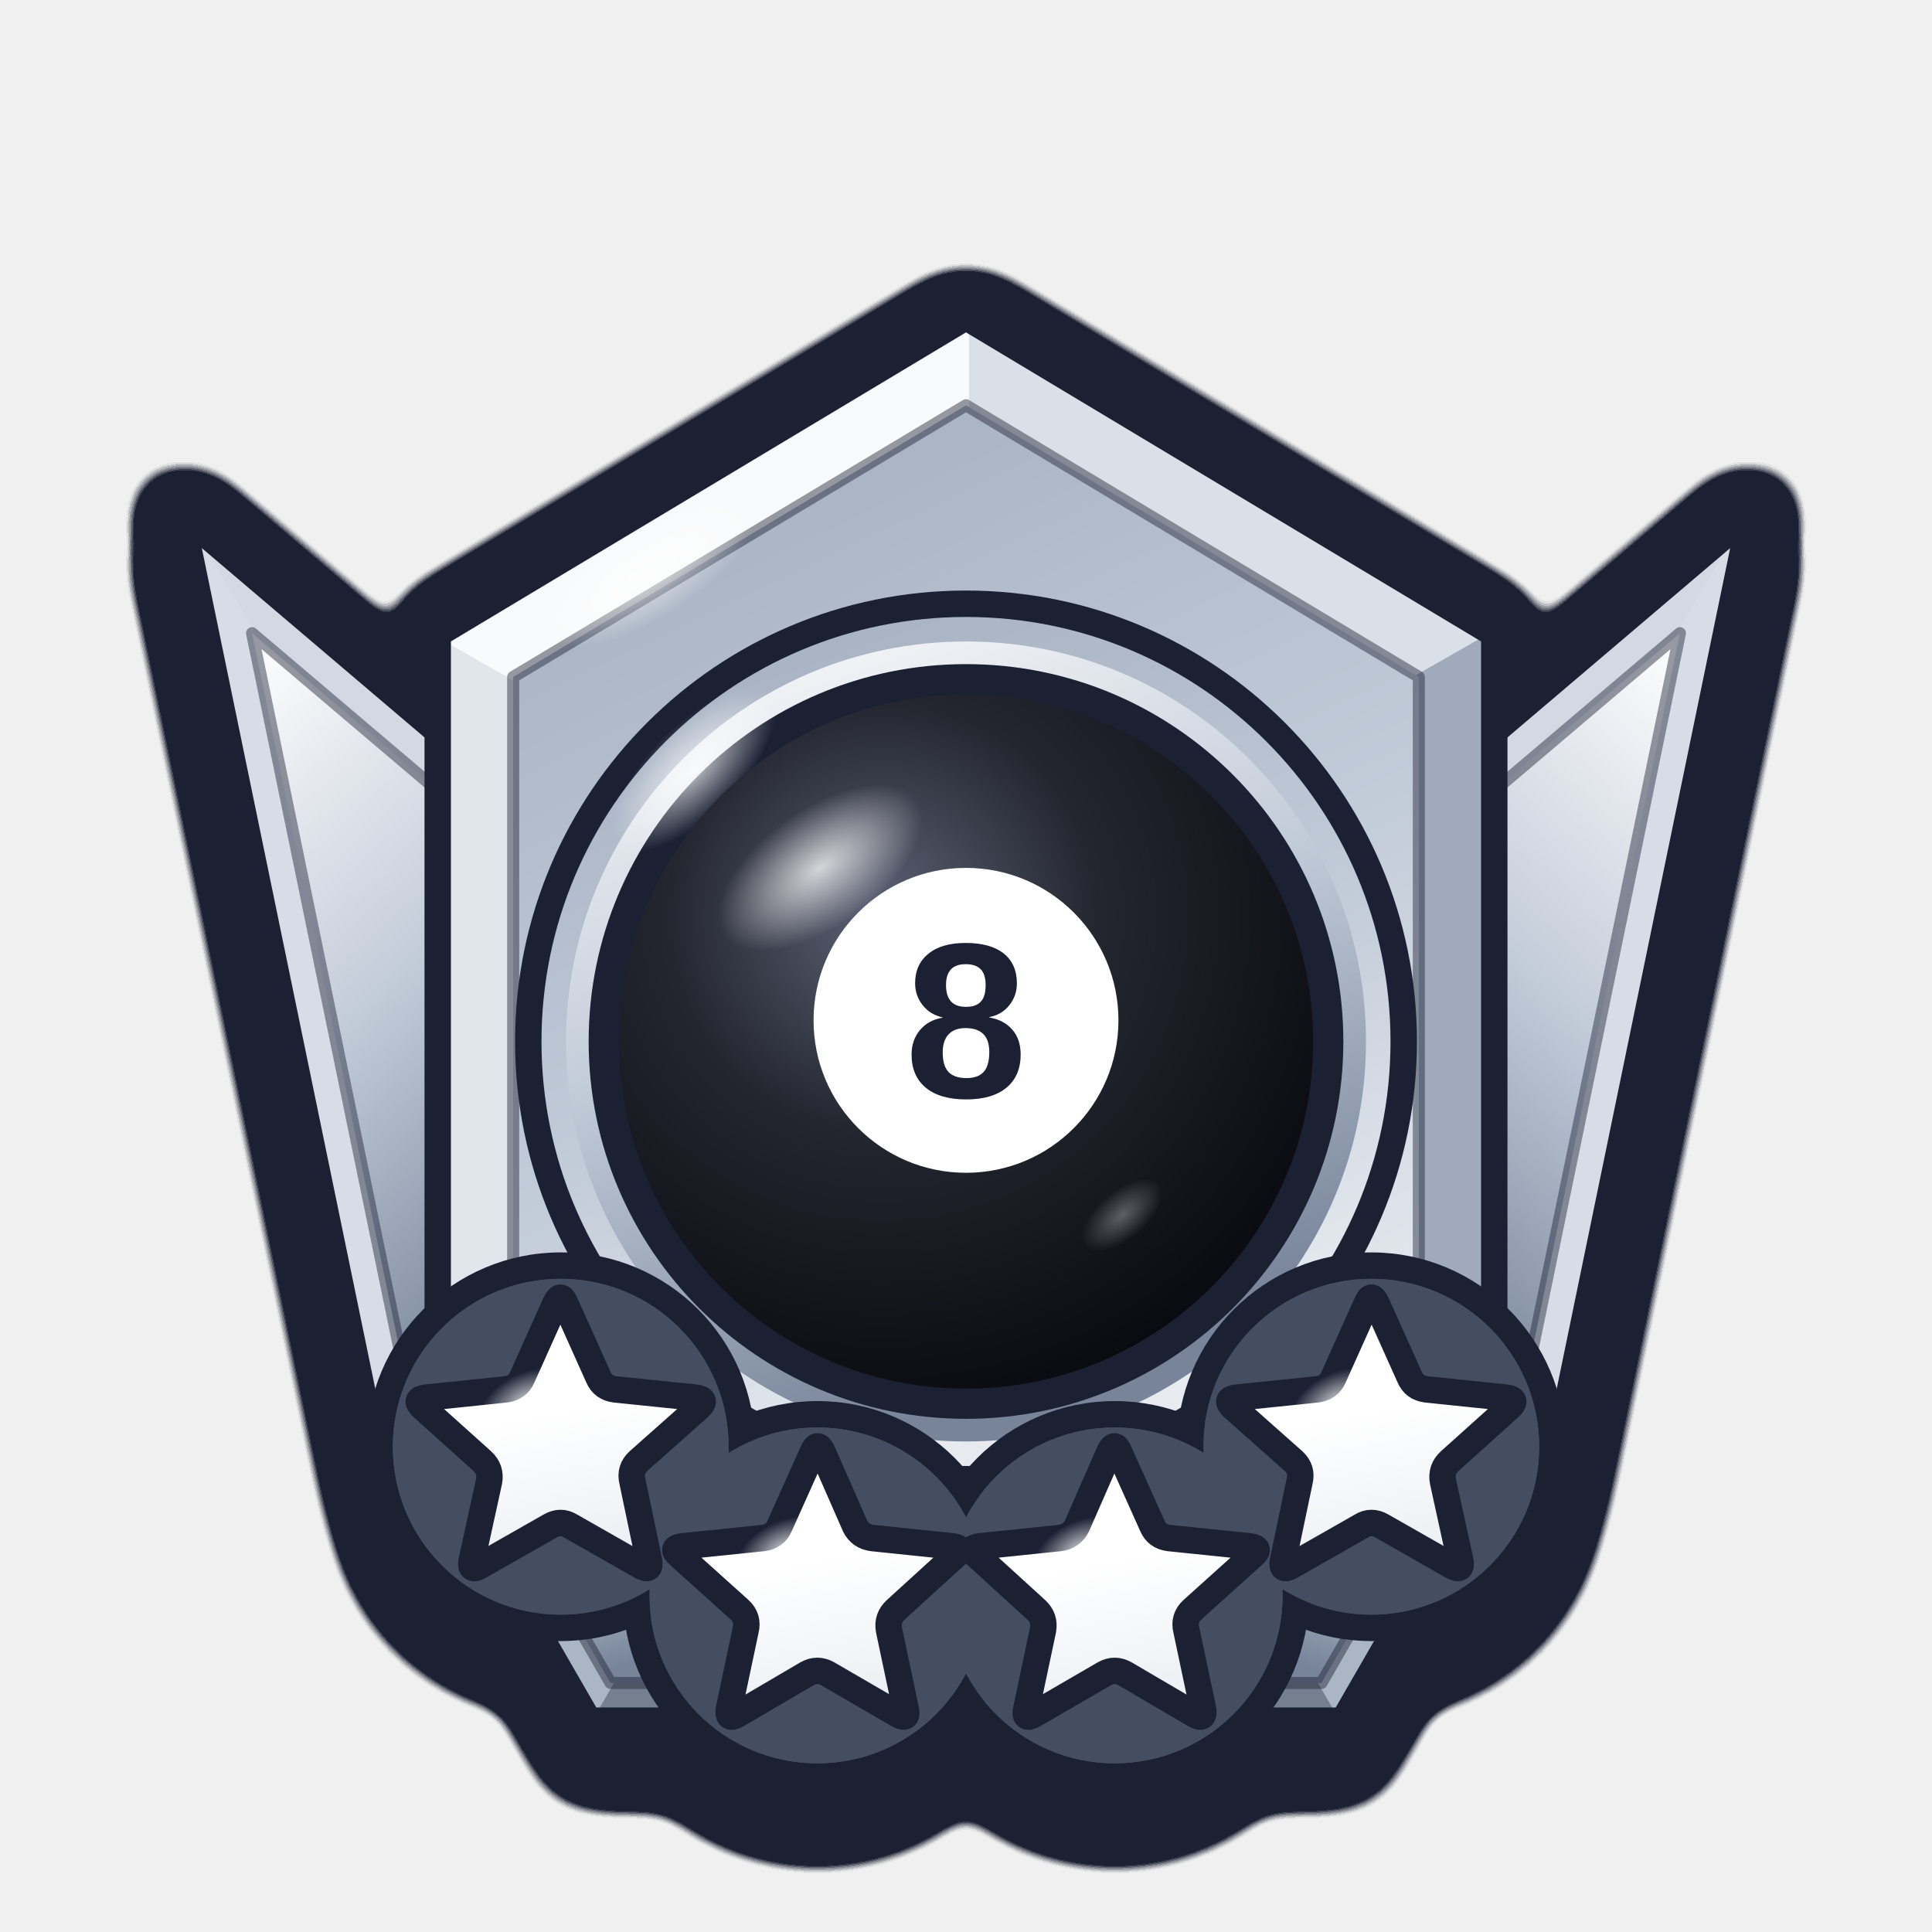
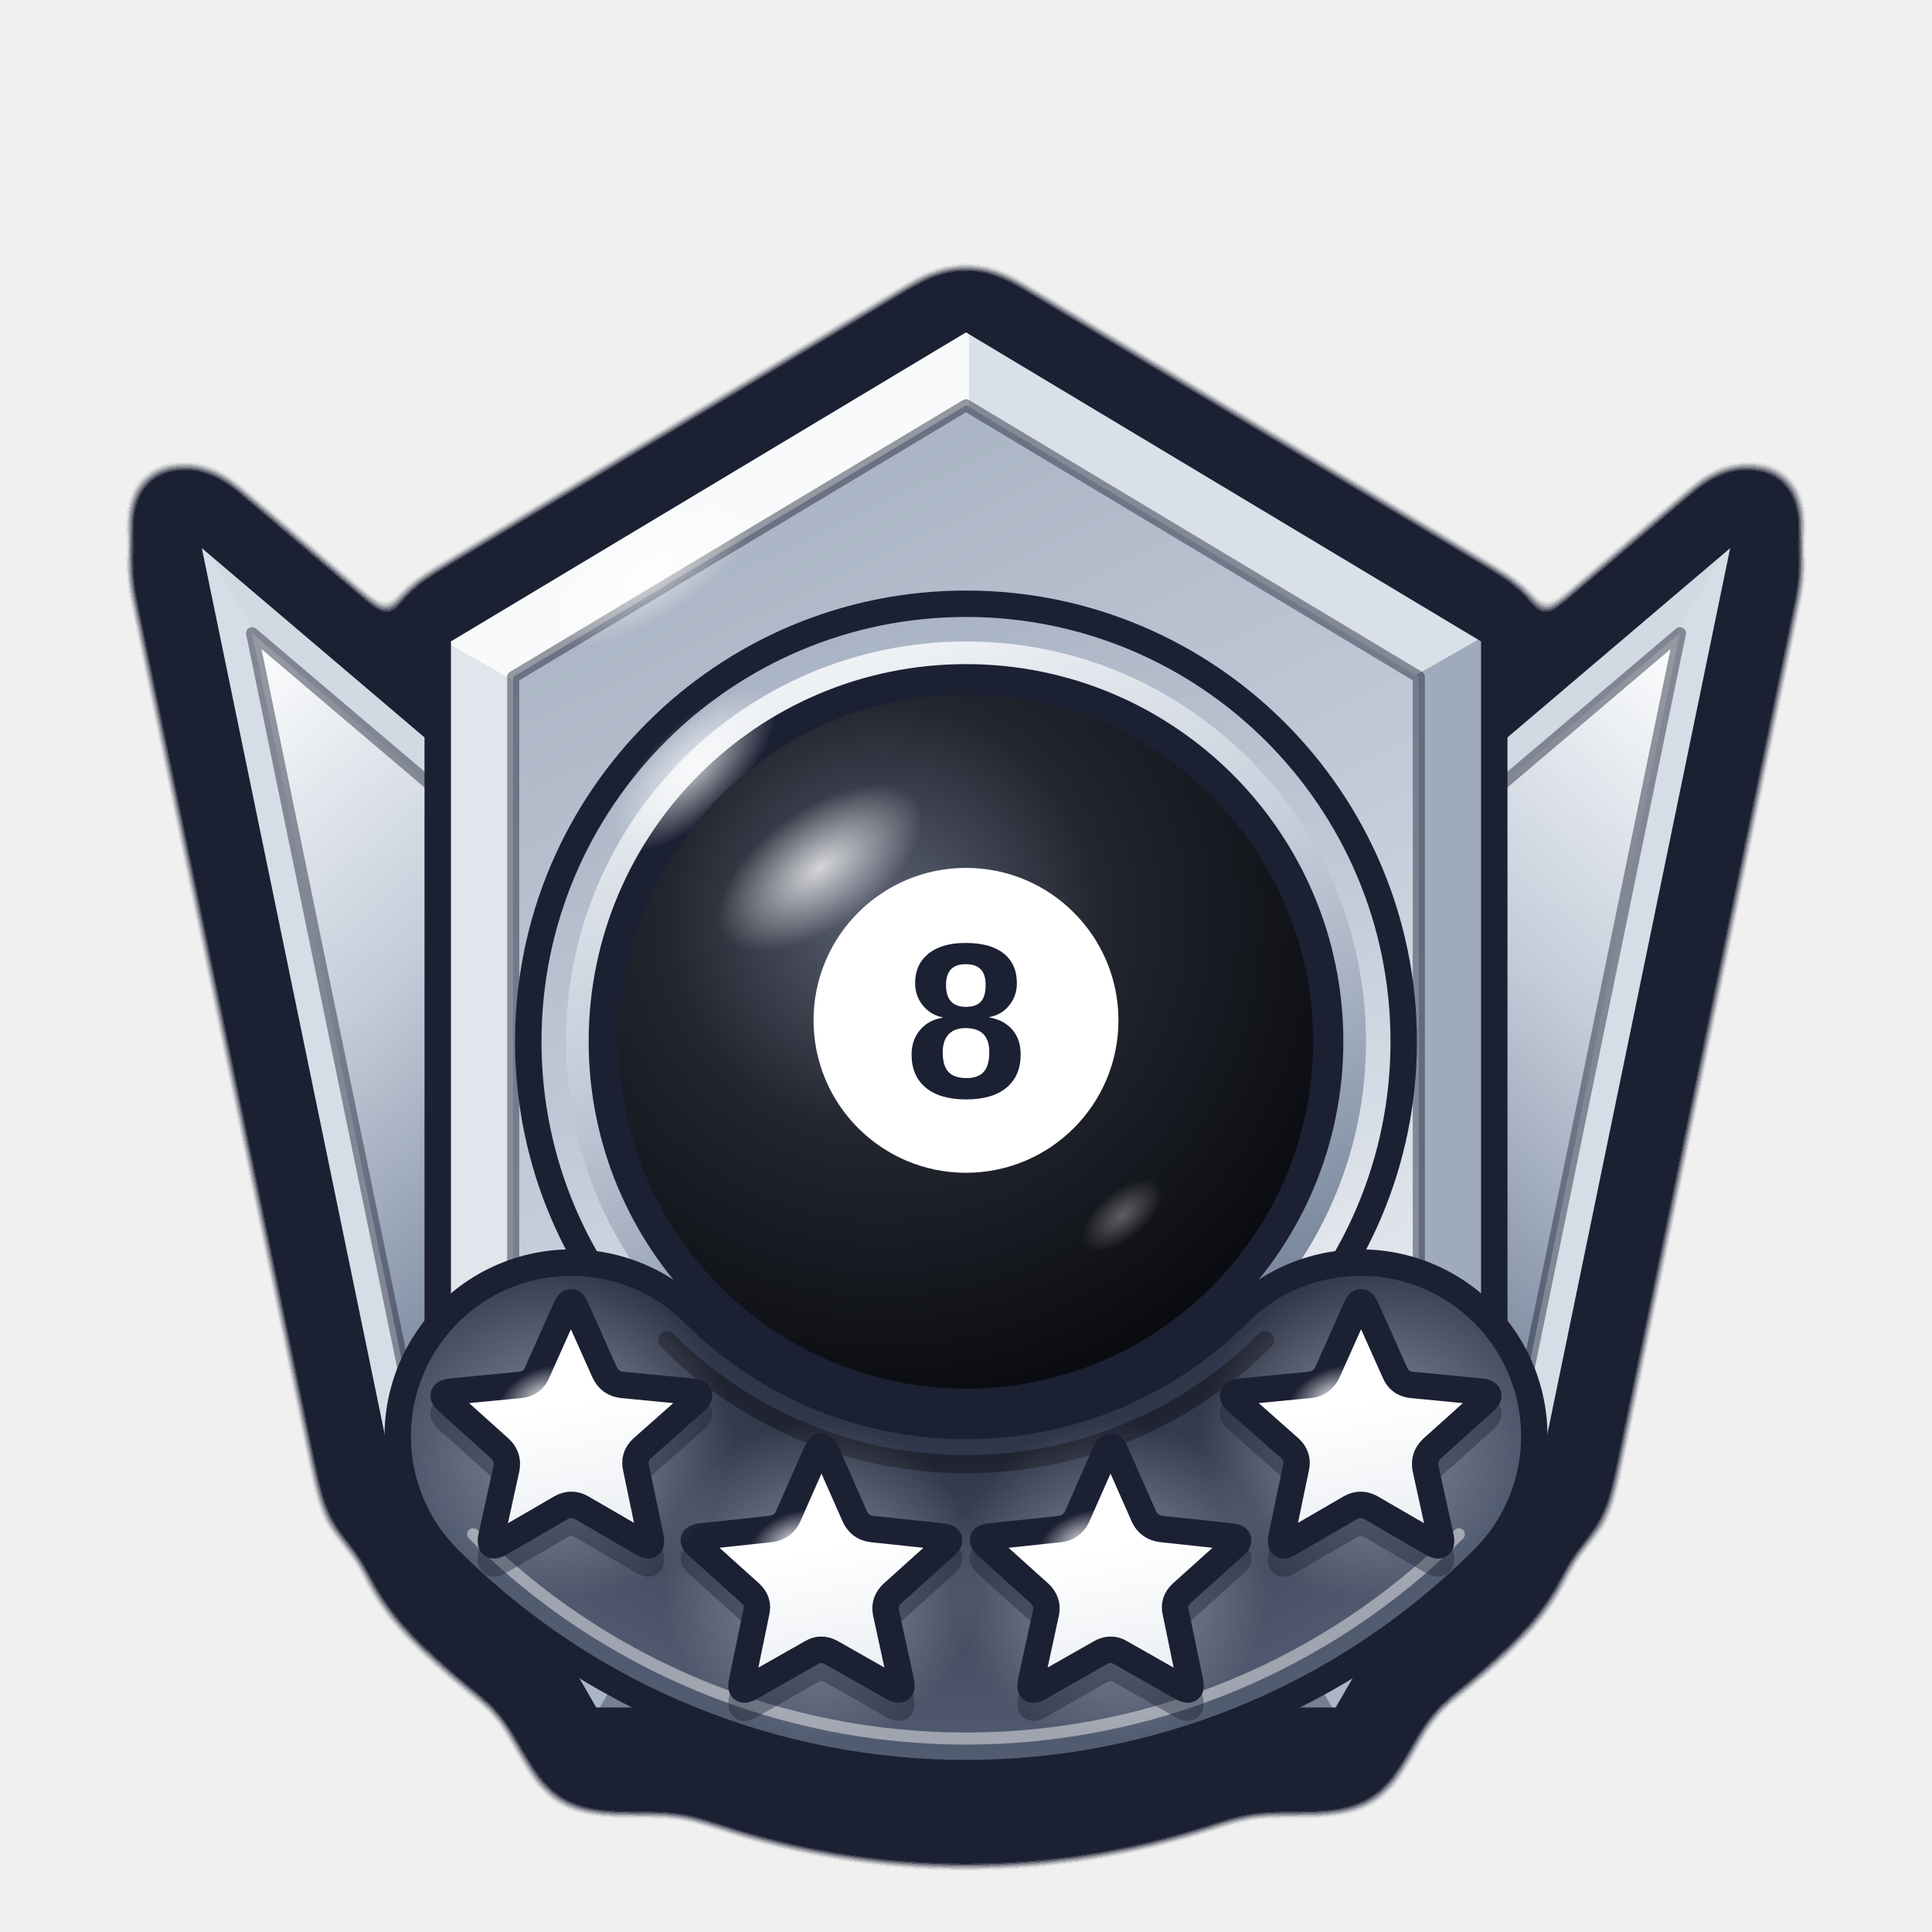
<svg xmlns="http://www.w3.org/2000/svg" width="512" height="512" viewBox="0 0 256 256">
  <defs>
    <linearGradient id="blue" x1="0" y1="0" x2="0.35" y2="1">
      <stop offset="0" stop-color="#9ED3FF" />
      <stop offset="0.45" stop-color="#3B9BFF" />
      <stop offset="1" stop-color="#1F6BD0" />
    </linearGradient>
    <linearGradient id="green" x1="0" y1="0" x2="0.35" y2="1">
      <stop offset="0" stop-color="#A8F5BE" />
      <stop offset="0.45" stop-color="#3DD66B" />
      <stop offset="1" stop-color="#1E9E47" />
    </linearGradient>
    <linearGradient id="red" x1="0" y1="0" x2="0.35" y2="1">
      <stop offset="0" stop-color="#FFA3A3" />
      <stop offset="0.45" stop-color="#FF4D4D" />
      <stop offset="1" stop-color="#C9283A" />
    </linearGradient>
    <linearGradient id="gold" x1="0" y1="0" x2="0.35" y2="1">
      <stop offset="0" stop-color="#FFF1A0" />
      <stop offset="0.45" stop-color="#FFC928" />
      <stop offset="1" stop-color="#DB8E00" />
    </linearGradient>
    <linearGradient id="wood" x1="0" y1="0" x2="0.35" y2="1">
      <stop offset="0" stop-color="#FFD9A0" />
      <stop offset="0.45" stop-color="#E7A35C" />
      <stop offset="1" stop-color="#A8622A" />
    </linearGradient>
    <linearGradient id="darkwood" x1="0" y1="0" x2="0.35" y2="1">
      <stop offset="0" stop-color="#C07A45" />
      <stop offset="0.45" stop-color="#8A4B22" />
      <stop offset="1" stop-color="#5E3014" />
    </linearGradient>
    <linearGradient id="white" x1="0" y1="0" x2="0.35" y2="1">
      <stop offset="0" stop-color="#FFFFFF" />
      <stop offset="0.45" stop-color="#F4F8FF" />
      <stop offset="1" stop-color="#C9D6EA" />
    </linearGradient>
    <linearGradient id="grey" x1="0" y1="0" x2="0.35" y2="1">
      <stop offset="0" stop-color="#E4E9F2" />
      <stop offset="0.45" stop-color="#AEB8C8" />
      <stop offset="1" stop-color="#7B869A" />
    </linearGradient>
    <linearGradient id="steel" x1="0" y1="0" x2="0.35" y2="1">
      <stop offset="0" stop-color="#D8E6F7" />
      <stop offset="0.45" stop-color="#9FB2CC" />
      <stop offset="1" stop-color="#6A7D98" />
    </linearGradient>
    <linearGradient id="cloth" x1="0" y1="0" x2="0.35" y2="1">
      <stop offset="0" stop-color="#6FE08E" />
      <stop offset="0.45" stop-color="#2FA24F" />
      <stop offset="1" stop-color="#1C7A37" />
    </linearGradient>
    <linearGradient id="sad" x1="0" y1="0" x2="0.35" y2="1">
      <stop offset="0" stop-color="#C4D4EE" />
      <stop offset="0.45" stop-color="#8EA3C7" />
      <stop offset="1" stop-color="#5E7299" />
    </linearGradient>
    <linearGradient id="purple" x1="0" y1="0" x2="0.35" y2="1">
      <stop offset="0" stop-color="#D7B8FF" />
      <stop offset="0.45" stop-color="#A259FF" />
      <stop offset="1" stop-color="#6E2FD0" />
    </linearGradient>
    <radialGradient id="shine" cx="0.5" cy="0.5" r="0.5">
      <stop offset="0" stop-color="#FFFFFF" stop-opacity="0.9" />
      <stop offset="1" stop-color="#FFFFFF" stop-opacity="0" />
    </radialGradient>
    <filter id="ink" x="-30%" y="-30%" width="160%" height="160%" color-interpolation-filters="sRGB">
      <feGaussianBlur in="SourceAlpha" stdDeviation="6.92" result="blur" />
      <feComponentTransfer in="blur" result="grown">
        <feFuncA type="linear" slope="7" intercept="-0.35" />
      </feComponentTransfer>
      <feOffset in="grown" dy="6" result="lip" />
      <feMerge result="both">
        <feMergeNode in="lip" />
        <feMergeNode in="grown" />
      </feMerge>
      <feFlood flood-color="#1B2033" />
      <feComposite in2="both" operator="in" result="outline" />
      <feMerge>
        <feMergeNode in="outline" />
        <feMergeNode in="SourceGraphic" />
      </feMerge>
    </filter>
  </defs>
  <defs>
    <filter id="badgeInk" x="-20%" y="-20%" width="140%" height="140%" color-interpolation-filters="sRGB">
      <feGaussianBlur in="SourceAlpha" stdDeviation="3.2" result="blur" />
      <feComponentTransfer in="blur" result="grown">
        <feFuncA type="linear" slope="40" intercept="-0.716" />
      </feComponentTransfer>
      <feOffset in="grown" dy="5" result="lip" />
      <feMerge result="both">
        <feMergeNode in="lip" />
        <feMergeNode in="grown" />
      </feMerge>
      <feFlood flood-color="#1B2033" />
      <feComposite in2="both" operator="in" result="outline" />
      <feMerge>
        <feMergeNode in="outline" />
        <feMergeNode in="SourceGraphic" />
      </feMerge>
    </filter>
  </defs>
  <defs>
    <linearGradient id="m" x1="0" y1="0" x2="0.35" y2="1">
      <stop offset="0.00" stop-color="#FFFFFF" />
      <stop offset="0.50" stop-color="#C3CCD9" />
      <stop offset="1.00" stop-color="#77849A" />
    </linearGradient>
    <linearGradient id="r" x1="0" y1="0" x2="0.35" y2="1">
      <stop offset="0.00" stop-color="#A1ACBD" />
      <stop offset="0.60" stop-color="#C3CCD9" />
      <stop offset="1.00" stop-color="#E7EBF0" />
    </linearGradient>
    <linearGradient id="w" x1="0" y1="0" x2="0.35" y2="1">
      <stop offset="0.00" stop-color="#EAEDF2" />
      <stop offset="0.55" stop-color="#C3CCD9" />
      <stop offset="1.00" stop-color="#77849A" />
    </linearGradient>
    <linearGradient id="c" x1="0" y1="0" x2="0.3" y2="1">
      <stop offset="0.00" stop-color="#FFFFFF" />
      <stop offset="0.55" stop-color="#DEE3EA" />
      <stop offset="1.00" stop-color="#C3CCD9" />
    </linearGradient>
    <linearGradient id="s" x1="0" y1="0" x2="0.2" y2="1">
      <stop offset="0.00" stop-color="#FFFFFF" />
      <stop offset="0.50" stop-color="#FFFFFF" />
      <stop offset="1.00" stop-color="#EDF0F4" />
    </linearGradient>
    <linearGradient id="g" x1="0" y1="0" x2="0.35" y2="1">
      <stop offset="0.00" stop-color="#FFF3A6" />
      <stop offset="0.50" stop-color="#FFC928" />
      <stop offset="1.00" stop-color="#C97F00" />
    </linearGradient>
    <linearGradient id="gr" x1="0" y1="0" x2="0.35" y2="1">
      <stop offset="0.00" stop-color="#E7A816" />
      <stop offset="0.60" stop-color="#FFC928" />
      <stop offset="1.00" stop-color="#FFE274" />
    </linearGradient>
    <radialGradient id="ball" cx="0.38" cy="0.32" r="0.78">
      <stop offset="0" stop-color="#5C6275" />
      <stop offset="0.4" stop-color="#23262F" />
      <stop offset="1" stop-color="#06070B" />
    </radialGradient>
  </defs>
  <g filter="url(#badgeInk)">
    <path d="M48.0 176.0 L84.0 196.0 L80.8 199.9 L61.4 189.1 Z" fill="#C0C8D4" stroke="#C0C8D4" stroke-width="0.8" />
    <path d="M84.0 196.0 L112.0 228.0 L101.0 223.0 L80.8 199.9 Z" fill="#AFB9C8" stroke="#AFB9C8" stroke-width="0.8" />
    <path d="M112.0 228.0 L78.0 228.0 L80.9 223.0 L101.0 223.0 Z" fill="#747F90" stroke="#747F90" stroke-width="0.8" />
    <path d="M78.0 228.0 L48.0 176.0 L61.4 189.1 L80.9 223.0 Z" fill="#ABB6C5" stroke="#ABB6C5" stroke-width="0.8" />
    <path d="M61.4 189.1 L80.8 199.9 L101.0 223.0 L80.9 223.0 Z" fill="url(#m)" />
    <path d="M61.4 189.1 L80.8 199.9 L101.0 223.0 L80.9 223.0 Z" fill="none" stroke="#1B2033" stroke-width="1.6" stroke-opacity="0.45" stroke-linejoin="round" />
    <path d="M48.0 176.0 L84.0 196.0 L112.0 228.0 L78.0 228.0 Z" fill="none" stroke="#1B2033" stroke-width="3.5" stroke-linejoin="round" />
    <path d="M24.0 68.0 L64.0 102.0 L58.5 105.2 L33.4 83.9 Z" fill="#D2D9E2" stroke="#D2D9E2" stroke-width="0.8" />
    <path d="M64.0 102.0 L84.0 204.0 L76.2 195.5 L58.5 105.2 Z" fill="#AAB5C5" stroke="#AAB5C5" stroke-width="0.8" />
    <path d="M84.0 204.0 L50.0 194.0 L55.1 189.3 L76.2 195.5 Z" fill="#9AA5B7" stroke="#9AA5B7" stroke-width="0.8" />
    <path d="M50.0 194.0 L24.0 68.0 L33.4 83.9 L55.1 189.3 Z" fill="#D7DDE6" stroke="#D7DDE6" stroke-width="0.8" />
    <path d="M33.4 83.9 L58.5 105.2 L76.2 195.5 L55.1 189.3 Z" fill="url(#m)" />
    <path d="M33.4 83.9 L58.5 105.2 L76.2 195.5 L55.1 189.3 Z" fill="none" stroke="#1B2033" stroke-width="1.6" stroke-opacity="0.45" stroke-linejoin="round" />
    <path d="M24.0 68.0 L64.0 102.0 L84.0 204.0 L50.0 194.0 Z" fill="none" stroke="#1B2033" stroke-width="3.5" stroke-linejoin="round" />
    <g transform="matrix(-1 0 0 1 256 0)">
      <path d="M48.0 176.0 L84.0 196.0 L80.8 199.9 L61.4 189.1 Z" fill="#C0C8D4" stroke="#C0C8D4" stroke-width="0.8" />
      <path d="M84.0 196.0 L112.0 228.0 L101.0 223.0 L80.8 199.9 Z" fill="#AFB9C8" stroke="#AFB9C8" stroke-width="0.8" />
      <path d="M112.0 228.0 L78.0 228.0 L80.9 223.0 L101.0 223.0 Z" fill="#747F90" stroke="#747F90" stroke-width="0.8" />
      <path d="M78.0 228.0 L48.0 176.0 L61.4 189.1 L80.9 223.0 Z" fill="#ABB6C5" stroke="#ABB6C5" stroke-width="0.8" />
      <path d="M61.4 189.1 L80.8 199.9 L101.0 223.0 L80.9 223.0 Z" fill="url(#m)" />
      <path d="M61.4 189.1 L80.8 199.9 L101.0 223.0 L80.9 223.0 Z" fill="none" stroke="#1B2033" stroke-width="1.6" stroke-opacity="0.45" stroke-linejoin="round" />
      <path d="M48.0 176.0 L84.0 196.0 L112.0 228.0 L78.0 228.0 Z" fill="none" stroke="#1B2033" stroke-width="3.5" stroke-linejoin="round" />
      <path d="M24.0 68.0 L64.0 102.0 L58.5 105.2 L33.4 83.9 Z" fill="#D2D9E2" stroke="#D2D9E2" stroke-width="0.8" />
      <path d="M64.0 102.0 L84.0 204.0 L76.2 195.5 L58.5 105.2 Z" fill="#AAB5C5" stroke="#AAB5C5" stroke-width="0.8" />
      <path d="M84.0 204.0 L50.0 194.0 L55.1 189.3 L76.2 195.5 Z" fill="#9AA5B7" stroke="#9AA5B7" stroke-width="0.8" />
      <path d="M50.0 194.0 L24.0 68.0 L33.4 83.9 L55.1 189.3 Z" fill="#D7DDE6" stroke="#D7DDE6" stroke-width="0.8" />
      <path d="M33.4 83.9 L58.5 105.2 L76.2 195.5 L55.1 189.3 Z" fill="url(#m)" />
      <path d="M33.4 83.9 L58.5 105.2 L76.2 195.5 L55.1 189.3 Z" fill="none" stroke="#1B2033" stroke-width="1.6" stroke-opacity="0.45" stroke-linejoin="round" />
      <path d="M24.0 68.0 L64.0 102.0 L84.0 204.0 L50.0 194.0 Z" fill="none" stroke="#1B2033" stroke-width="3.5" stroke-linejoin="round" />
    </g>
    <path d="M128.0 42.0 L198.0 84.0 L188.0 89.7 L128.0 53.7 Z" fill="#DAE0E8" stroke="#DAE0E8" stroke-width="0.8" />
    <path d="M198.0 84.0 L198.0 180.0 L188.0 174.7 L188.0 89.7 Z" fill="#9FAABC" stroke="#9FAABC" stroke-width="0.8" />
    <path d="M198.0 180.0 L128.0 228.0 L128.0 215.9 L188.0 174.7 Z" fill="#838FA4" stroke="#838FA4" stroke-width="0.8" />
    <path d="M128.0 228.0 L58.0 180.0 L68.0 174.7 L128.0 215.9 Z" fill="#ABB5C5" stroke="#ABB5C5" stroke-width="0.8" />
    <path d="M58.0 180.0 L58.0 84.0 L68.0 89.7 L68.0 174.7 Z" fill="#E1E5EC" stroke="#E1E5EC" stroke-width="0.8" />
    <path d="M58.0 84.0 L128.0 42.0 L128.0 53.7 L68.0 89.7 Z" fill="#F9FAFB" stroke="#F9FAFB" stroke-width="0.8" />
    <path d="M128.0 53.7 L188.0 89.7 L188.0 174.7 L128.0 215.9 L68.0 174.7 L68.0 89.7 Z" fill="url(#r)" />
    <path d="M128.0 53.7 L188.0 89.7 L188.0 174.7 L128.0 215.9 L68.0 174.7 L68.0 89.7 Z" fill="none" stroke="#1B2033" stroke-width="1.6" stroke-opacity="0.45" stroke-linejoin="round" />
    <path d="M128.0 42.0 L198.0 84.0 L198.0 180.0 L128.0 228.0 L58.0 180.0 L58.0 84.0 Z" fill="none" stroke="#1B2033" stroke-width="3.5" stroke-linejoin="round" />
    <ellipse cx="86" cy="76" rx="16" ry="6" fill="url(#shine)" opacity="0.75" transform="rotate(-32 86 76)" />
    <circle cx="128" cy="138" r="58" fill="url(#r)" stroke="#1B2033" stroke-width="3.5" />
    <circle cx="128" cy="138" r="53" fill="url(#m)" />
    <circle cx="128" cy="138" r="50" fill="#1B2033" />
    <ellipse cx="92" cy="102" rx="14" ry="6" fill="url(#shine)" opacity="0.8" transform="rotate(-45 92 102)" />
    <circle cx="128" cy="138" r="46" fill="url(#ball)" />
    <circle cx="128.0" cy="135.2" r="20.2" fill="#FFFFFF" />
    <text x="128.0" y="145.4" font-family="Arial Black, Arial, sans-serif" font-weight="900" font-size="29.3" text-anchor="middle" fill="#1B2033">8</text>
    <ellipse cx="108.68" cy="115.0" rx="15.64" ry="7.82" fill="url(#shine)" opacity="0.85" transform="rotate(-35 108.68 115.0)" />
    <ellipse cx="148.7" cy="161.0" rx="6.44" ry="3.22" fill="url(#shine)" opacity="0.35" transform="rotate(-40 148.7 161.0)" />
-     <circle cx="181.7" cy="191.7" r="24.0" fill="#444D61" stroke="#1B2033" stroke-width="3.5" />
-     <circle cx="147.7" cy="211.4" r="24.0" fill="#444D61" stroke="#1B2033" stroke-width="3.5" />
-     <circle cx="108.3" cy="211.4" r="24.0" fill="#444D61" stroke="#1B2033" stroke-width="3.5" />
-     <circle cx="74.3" cy="191.7" r="24.0" fill="#444D61" stroke="#1B2033" stroke-width="3.5" />
-     <circle cx="181.7" cy="191.7" r="22.25" fill="#444D61" />
-     <circle cx="147.7" cy="211.4" r="22.25" fill="#444D61" />
-     <circle cx="108.3" cy="211.4" r="22.25" fill="#444D61" />
-     <circle cx="74.3" cy="191.7" r="22.25" fill="#444D61" />
-     <path d="M181.1 172.7 Q181.7 171.2 182.4 172.7 L186.8 182.5 Q187.4 183.9 189.0 184.1 L199.6 185.2 Q201.2 185.4 200.0 186.5 L192.1 193.6 Q190.9 194.7 191.2 196.3 L193.5 206.8 Q193.8 208.3 192.4 207.5 L183.1 202.2 Q181.7 201.4 180.4 202.2 L171.1 207.5 Q169.7 208.3 170.0 206.8 L172.2 196.3 Q172.6 194.7 171.4 193.6 L163.4 186.5 Q162.2 185.4 163.8 185.2 L174.5 184.1 Q176.1 183.9 176.7 182.5 Z" fill="url(#s)" stroke="#1B2033" stroke-width="3.5" stroke-linejoin="round" />
-     <ellipse cx="177.23" cy="185.59" rx="6.56" ry="3.69" fill="url(#shine)" opacity="0.85" transform="rotate(-25 177.2301 185.5901)" />
-     <path d="M147.0 192.4 Q147.7 190.9 148.3 192.4 L152.7 202.2 Q153.3 203.6 154.9 203.8 L165.6 204.9 Q167.2 205.1 166.0 206.1 L158.0 213.3 Q156.8 214.4 157.2 216.0 L159.4 226.4 Q159.7 228.0 158.3 227.2 L149.1 221.8 Q147.7 221.0 146.3 221.8 L137.0 227.2 Q135.6 228.0 136.0 226.4 L138.2 216.0 Q138.5 214.4 137.3 213.3 L129.4 206.1 Q128.2 205.1 129.8 204.9 L140.4 203.8 Q142.0 203.6 142.7 202.2 Z" fill="url(#s)" stroke="#1B2033" stroke-width="3.5" stroke-linejoin="round" />
-     <ellipse cx="143.16" cy="205.26" rx="6.56" ry="3.69" fill="url(#shine)" opacity="0.85" transform="rotate(-25 143.1602 205.2604)" />
-     <path d="M107.7 192.4 Q108.3 190.9 109.0 192.4 L113.3 202.2 Q114.0 203.6 115.6 203.8 L126.2 204.9 Q127.8 205.1 126.6 206.1 L118.7 213.3 Q117.5 214.4 117.8 216.0 L120.0 226.4 Q120.4 228.0 119.0 227.2 L109.7 221.8 Q108.3 221.0 106.9 221.8 L97.7 227.2 Q96.3 228.0 96.6 226.4 L98.8 216.0 Q99.2 214.4 98.0 213.3 L90.0 206.1 Q88.8 205.1 90.4 204.9 L101.1 203.8 Q102.7 203.6 103.3 202.2 Z" fill="url(#s)" stroke="#1B2033" stroke-width="3.5" stroke-linejoin="round" />
-     <ellipse cx="103.82" cy="205.26" rx="6.56" ry="3.69" fill="url(#shine)" opacity="0.85" transform="rotate(-25 103.8198 205.2604)" />
-     <path d="M73.6 172.7 Q74.3 171.2 74.9 172.7 L79.3 182.5 Q79.9 183.9 81.5 184.1 L92.2 185.2 Q93.8 185.4 92.6 186.5 L84.6 193.6 Q83.4 194.7 83.8 196.3 L86.0 206.8 Q86.3 208.3 84.9 207.5 L75.6 202.2 Q74.3 201.4 72.9 202.2 L63.6 207.5 Q62.2 208.3 62.5 206.8 L64.8 196.3 Q65.1 194.7 63.9 193.6 L56.0 186.5 Q54.8 185.4 56.4 185.2 L67.0 184.1 Q68.6 183.9 69.2 182.5 Z" fill="url(#s)" stroke="#1B2033" stroke-width="3.5" stroke-linejoin="round" />
-     <ellipse cx="69.75" cy="185.59" rx="6.56" ry="3.69" fill="url(#shine)" opacity="0.85" transform="rotate(-25 69.74988 185.5901)" />
+     <defs>
+       <radialGradient id="tray" gradientUnits="userSpaceOnUse" cx="128" cy="138" r="97.0">
+         <stop offset="0.526" stop-color="#2D3448" />
+         <stop offset="0.763" stop-color="#40485C" />
+         <stop offset="1" stop-color="#545E73" />
+       </radialGradient>
+       <radialGradient id="glow">
+         <stop offset="0" stop-color="#FFFFFF" stop-opacity="0.5" />
+         <stop offset="1" stop-color="#FFFFFF" stop-opacity="0" />
+       </radialGradient>
+     </defs>
+     <path d="M180.3 190.3 A74 74 0 0 1 75.7 190.3" fill="none" stroke="#1B2033" stroke-width="49.5" stroke-linecap="round" />
+     <path d="M180.3 190.3 A74 74 0 0 1 75.7 190.3" fill="none" stroke="url(#tray)" stroke-width="42.5" stroke-linecap="round" />
+     <path d="M193.3 203.3 A92.3 92.3 0 0 1 62.7 203.3" fill="none" stroke="#FFFFFF" stroke-width="1.6" stroke-opacity="0.45" stroke-linecap="round" />
+     <path d="M167.6 177.6 A56.0 56.0 0 0 1 88.4 177.6" fill="none" stroke="#000000" stroke-width="2.4" stroke-opacity="0.35" stroke-linecap="round" />
+     <circle cx="180.3" cy="190.3" r="21.3" fill="url(#glow)" opacity="0.8" />
+     <path opacity="0.4" d="M179.7 175.7 Q180.3 174.2 181.0 175.7 L184.8 184.2 Q185.4 185.7 187.0 185.9 L196.3 186.8 Q197.9 187.0 196.7 188.1 L189.8 194.3 Q188.6 195.4 188.9 197.0 L190.9 206.1 Q191.2 207.7 189.8 206.9 L181.7 202.2 Q180.3 201.4 178.9 202.2 L170.8 206.9 Q169.5 207.7 169.8 206.1 L171.7 197.0 Q172.1 195.4 170.9 194.3 L163.9 188.1 Q162.7 187.0 164.3 186.8 L173.6 185.9 Q175.2 185.7 175.9 184.2 Z" fill="#000000" stroke="#1B2033" stroke-width="3.5" stroke-linejoin="round" />
+     <ellipse cx="176.256" cy="187.176" rx="5.92" ry="3.33" fill="url(#shine)" opacity="0.85" transform="rotate(-25 176.2559 187.1759)" />
+     <path d="M179.7 173.3 Q180.3 171.8 181.0 173.3 L184.8 181.8 Q185.4 183.3 187.0 183.5 L196.3 184.4 Q197.9 184.6 196.7 185.7 L189.8 191.9 Q188.6 193.0 188.9 194.6 L190.9 203.7 Q191.2 205.3 189.8 204.5 L181.7 199.8 Q180.3 199.0 178.9 199.8 L170.8 204.5 Q169.5 205.3 169.8 203.7 L171.7 194.6 Q172.1 193.0 170.9 191.9 L163.9 185.7 Q162.7 184.6 164.3 184.4 L173.6 183.5 Q175.2 183.3 175.9 181.8 Z" fill="url(#s)" stroke="#1B2033" stroke-width="3.5" stroke-linejoin="round" />
+     <ellipse cx="176.256" cy="184.776" rx="5.92" ry="3.33" fill="url(#shine)" opacity="0.85" transform="rotate(-25 176.2559 184.7759)" />
+     <circle cx="147.2" cy="209.5" r="21.3" fill="url(#glow)" opacity="0.8" />
+     <path opacity="0.4" d="M146.5 194.8 Q147.2 193.4 147.8 194.8 L151.6 203.4 Q152.3 204.8 153.9 205.0 L163.2 206.0 Q164.7 206.2 163.6 207.2 L156.6 213.5 Q155.4 214.6 155.8 216.1 L157.7 225.3 Q158.0 226.8 156.6 226.0 L148.5 221.4 Q147.2 220.6 145.8 221.4 L137.7 226.0 Q136.3 226.8 136.6 225.3 L138.6 216.1 Q138.9 214.6 137.7 213.5 L130.7 207.2 Q129.6 206.2 131.1 206.0 L140.5 205.0 Q142.0 204.8 142.7 203.4 Z" fill="#000000" stroke="#1B2033" stroke-width="3.5" stroke-linejoin="round" />
+     <ellipse cx="143.083" cy="206.329" rx="5.92" ry="3.33" fill="url(#shine)" opacity="0.85" transform="rotate(-25 143.0826 206.3285)" />
+     <path d="M146.5 192.4 Q147.2 191.0 147.8 192.4 L151.6 201.0 Q152.3 202.4 153.9 202.6 L163.2 203.6 Q164.7 203.8 163.6 204.8 L156.6 211.1 Q155.4 212.2 155.8 213.7 L157.7 222.9 Q158.0 224.4 156.6 223.6 L148.5 219.0 Q147.2 218.2 145.8 219.0 L137.7 223.6 Q136.3 224.4 136.6 222.9 L138.6 213.7 Q138.9 212.2 137.7 211.1 L130.7 204.8 Q129.6 203.8 131.1 203.6 L140.5 202.6 Q142.0 202.4 142.7 201.0 Z" fill="url(#s)" stroke="#1B2033" stroke-width="3.5" stroke-linejoin="round" />
+     <ellipse cx="143.083" cy="203.929" rx="5.92" ry="3.33" fill="url(#shine)" opacity="0.85" transform="rotate(-25 143.0826 203.9285)" />
+     <circle cx="108.8" cy="209.5" r="21.3" fill="url(#glow)" opacity="0.8" />
+     <path opacity="0.4" d="M108.2 194.8 Q108.8 193.4 109.5 194.8 L113.3 203.4 Q114.0 204.8 115.5 205.0 L124.9 206.0 Q126.4 206.2 125.3 207.2 L118.3 213.5 Q117.1 214.6 117.4 216.1 L119.4 225.3 Q119.7 226.8 118.3 226.0 L110.2 221.4 Q108.8 220.6 107.5 221.4 L99.4 226.0 Q98.0 226.8 98.3 225.3 L100.2 216.1 Q100.6 214.6 99.4 213.5 L92.4 207.2 Q91.3 206.2 92.8 206.0 L102.1 205.0 Q103.7 204.8 104.4 203.4 Z" fill="#000000" stroke="#1B2033" stroke-width="3.5" stroke-linejoin="round" />
+     <ellipse cx="104.777" cy="206.329" rx="5.92" ry="3.33" fill="url(#shine)" opacity="0.85" transform="rotate(-25 104.7774 206.3285)" />
+     <path d="M108.2 192.4 Q108.8 191.0 109.5 192.4 L113.3 201.0 Q114.0 202.4 115.5 202.6 L124.9 203.6 Q126.4 203.8 125.3 204.8 L118.3 211.1 Q117.1 212.2 117.4 213.7 L119.4 222.9 Q119.7 224.4 118.3 223.6 L110.2 219.0 Q108.8 218.2 107.5 219.0 L99.4 223.6 Q98.0 224.4 98.3 222.9 L100.2 213.7 Q100.6 212.2 99.4 211.1 L92.4 204.8 Q91.3 203.8 92.8 203.6 L102.1 202.6 Q103.7 202.4 104.4 201.0 Z" fill="url(#s)" stroke="#1B2033" stroke-width="3.5" stroke-linejoin="round" />
+     <ellipse cx="104.777" cy="203.929" rx="5.92" ry="3.33" fill="url(#shine)" opacity="0.85" transform="rotate(-25 104.7774 203.9285)" />
+     <circle cx="75.7" cy="190.3" r="21.3" fill="url(#glow)" opacity="0.8" />
+     <path opacity="0.4" d="M75.0 175.7 Q75.7 174.2 76.3 175.7 L80.1 184.2 Q80.8 185.7 82.4 185.9 L91.7 186.8 Q93.3 187.0 92.1 188.1 L85.1 194.3 Q83.9 195.4 84.3 197.0 L86.2 206.1 Q86.5 207.7 85.2 206.9 L77.1 202.2 Q75.7 201.4 74.3 202.2 L66.2 206.9 Q64.8 207.7 65.1 206.1 L67.1 197.0 Q67.4 195.4 66.2 194.3 L59.3 188.1 Q58.1 187.0 59.7 186.8 L69.0 185.9 Q70.6 185.7 71.2 184.2 Z" fill="#000000" stroke="#1B2033" stroke-width="3.5" stroke-linejoin="round" />
+     <ellipse cx="71.604" cy="187.176" rx="5.92" ry="3.33" fill="url(#shine)" opacity="0.85" transform="rotate(-25 71.6041 187.1759)" />
+     <path d="M75.0 173.3 Q75.7 171.8 76.3 173.3 L80.1 181.8 Q80.8 183.3 82.4 183.5 L91.7 184.4 Q93.3 184.6 92.1 185.7 L85.1 191.9 Q83.9 193.0 84.3 194.6 L86.2 203.7 Q86.5 205.3 85.2 204.5 L77.1 199.8 Q75.7 199.0 74.3 199.8 L66.2 204.5 Q64.8 205.3 65.1 203.7 L67.1 194.6 Q67.4 193.0 66.2 191.9 L59.3 185.7 Q58.1 184.6 59.7 184.4 L69.0 183.5 Q70.6 183.3 71.2 181.8 Z" fill="url(#s)" stroke="#1B2033" stroke-width="3.5" stroke-linejoin="round" />
+     <ellipse cx="71.604" cy="184.776" rx="5.92" ry="3.33" fill="url(#shine)" opacity="0.85" transform="rotate(-25 71.6041 184.7759)" />
  </g>
</svg>
